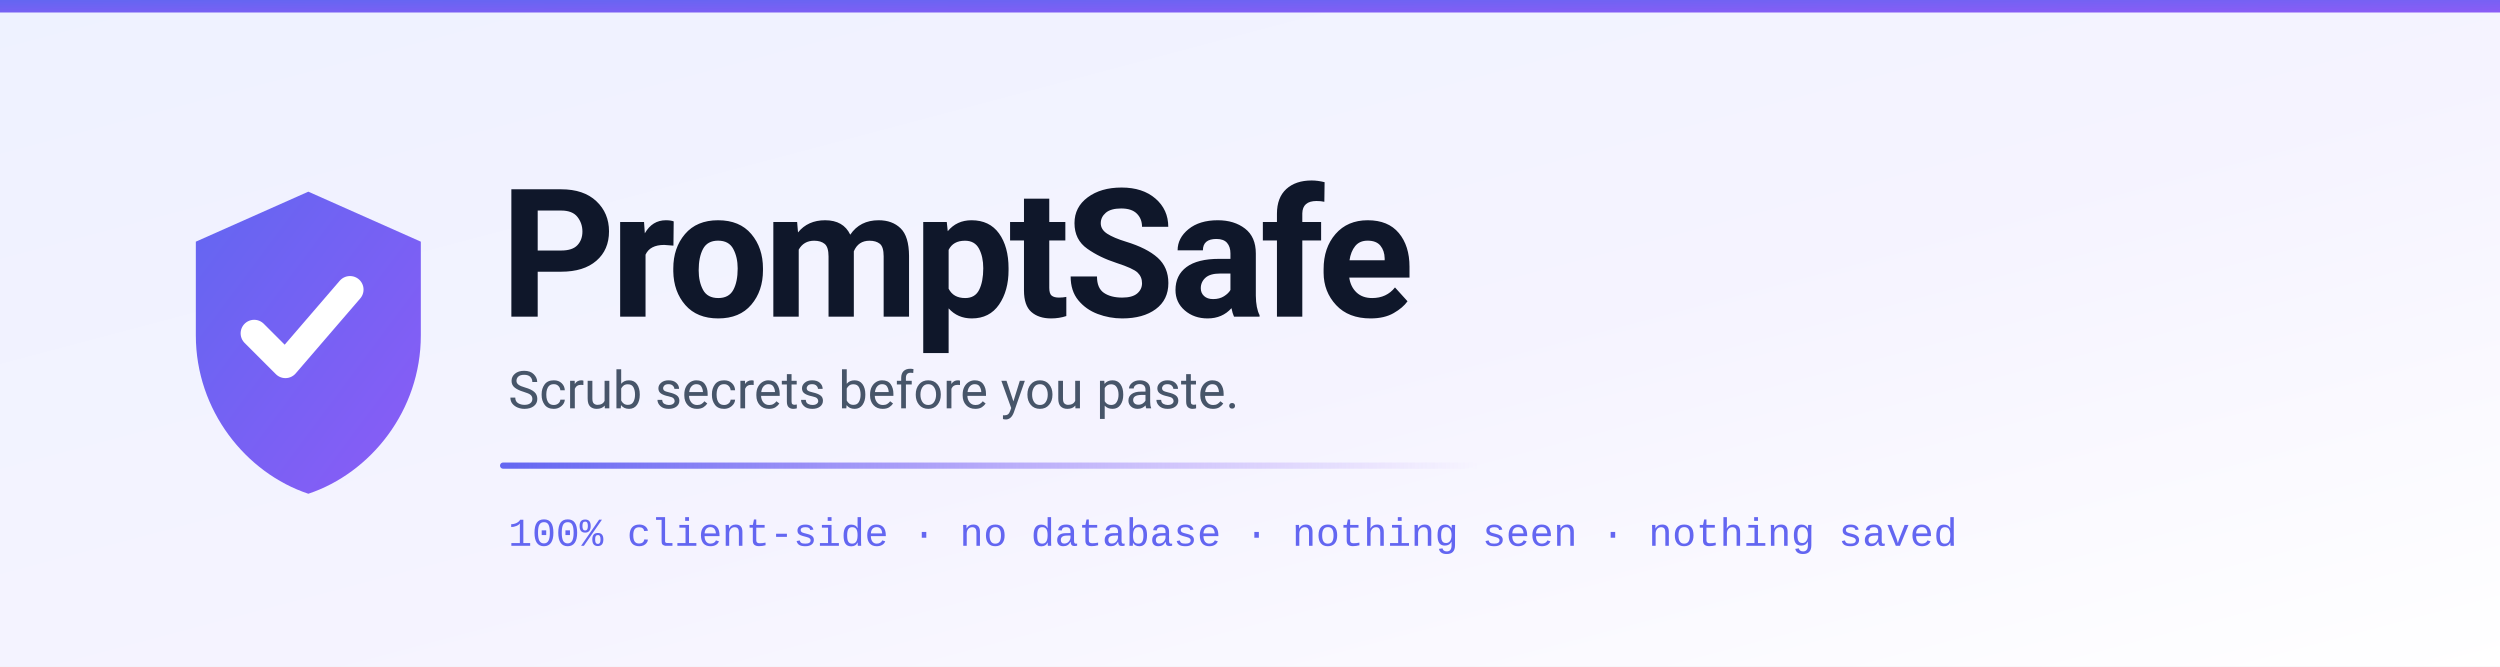
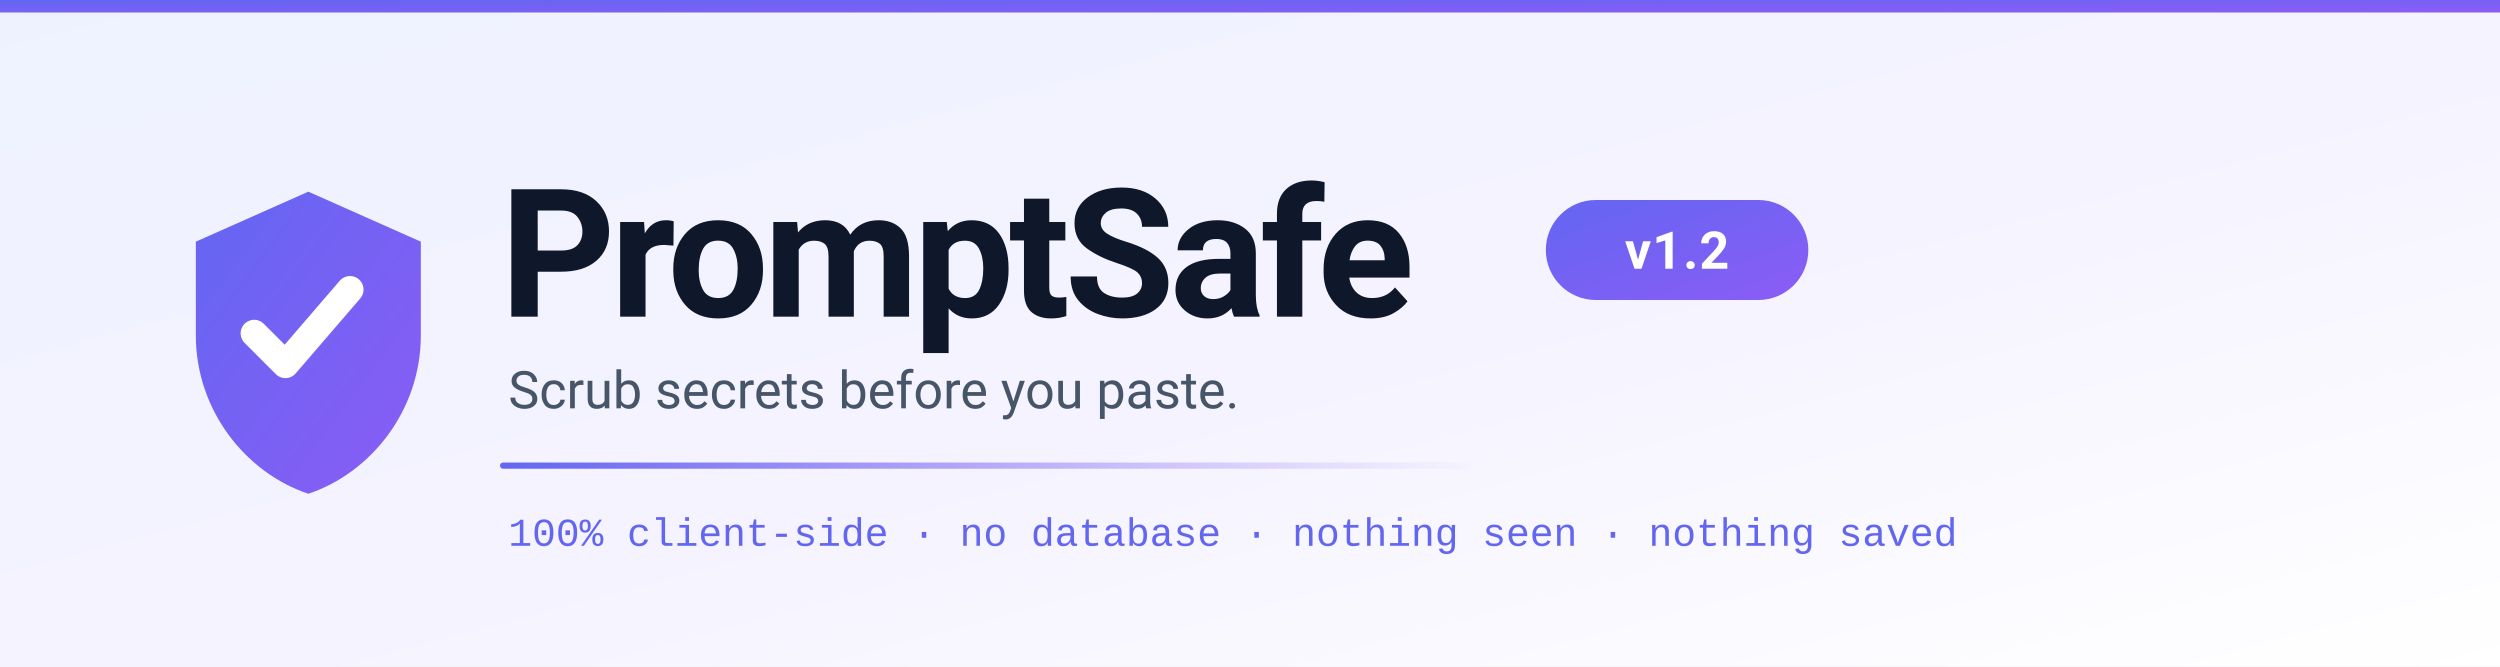
<svg xmlns="http://www.w3.org/2000/svg" width="1200" height="320" viewBox="0 0 1200 320" role="img" aria-label="PromptSafe — scrub secrets before you paste">
  <defs>
    <linearGradient id="bg" x1="0" y1="0" x2="1" y2="1">
      <stop offset="0" stop-color="#eef2ff" />
      <stop offset="0.55" stop-color="#f5f3ff" />
      <stop offset="1" stop-color="#ffffff" />
    </linearGradient>
    <linearGradient id="brand" x1="0" y1="0" x2="1" y2="1">
      <stop offset="0" stop-color="#6366f1" />
      <stop offset="1" stop-color="#8b5cf6" />
    </linearGradient>
    <linearGradient id="fade" x1="0" y1="0" x2="1" y2="0">
      <stop offset="0" stop-color="#6366f1" />
      <stop offset="1" stop-color="#8b5cf6" stop-opacity="0" />
    </linearGradient>
  </defs>
  <rect width="1200" height="320" fill="url(#bg)" />
  <rect x="0" y="0" width="1200" height="6" fill="url(#brand)" />
  <g transform="translate(88 92)">
    <path d="M60 0 6 24v45c0 36 24 66 54 76 30-10 54-40 54-76V24z" fill="url(#brand)" />
    <path d="M34 68l15 15 31-36" fill="none" stroke="#ffffff" stroke-width="13" stroke-linecap="round" stroke-linejoin="round" />
  </g>
  <text x="240" y="152" font-family="-apple-system, BlinkMacSystemFont, 'Segoe UI', Roboto, Inter, Helvetica, Arial, sans-serif" font-size="86" font-weight="700" letter-spacing="-2.5" fill="#0f172a">PromptSafe</text>
+   <g>
+     <rect x="742" y="96" width="126" height="48" rx="24" fill="url(#brand)" />
+     <text x="805" y="129" text-anchor="middle" font-family="-apple-system, BlinkMacSystemFont, 'Segoe UI', Roboto, Inter, Helvetica, Arial, sans-serif" font-size="25" font-weight="700" letter-spacing="0.5" fill="#ffffff">v1.2</text>
+   </g>
  <text x="244" y="196" font-family="-apple-system, BlinkMacSystemFont, 'Segoe UI', Roboto, Inter, Helvetica, Arial, sans-serif" font-size="25" font-weight="400" fill="#475569">Scrub secrets before you paste.</text>
  <rect x="240" y="222" width="470" height="3" rx="1.5" fill="url(#fade)" />
  <text x="244" y="262" font-family="ui-monospace, SFMono-Regular, Consolas, 'Liberation Mono', monospace" font-size="19" fill="#6366f1">100% client-side · no database · nothing seen · nothing saved</text>
</svg>
